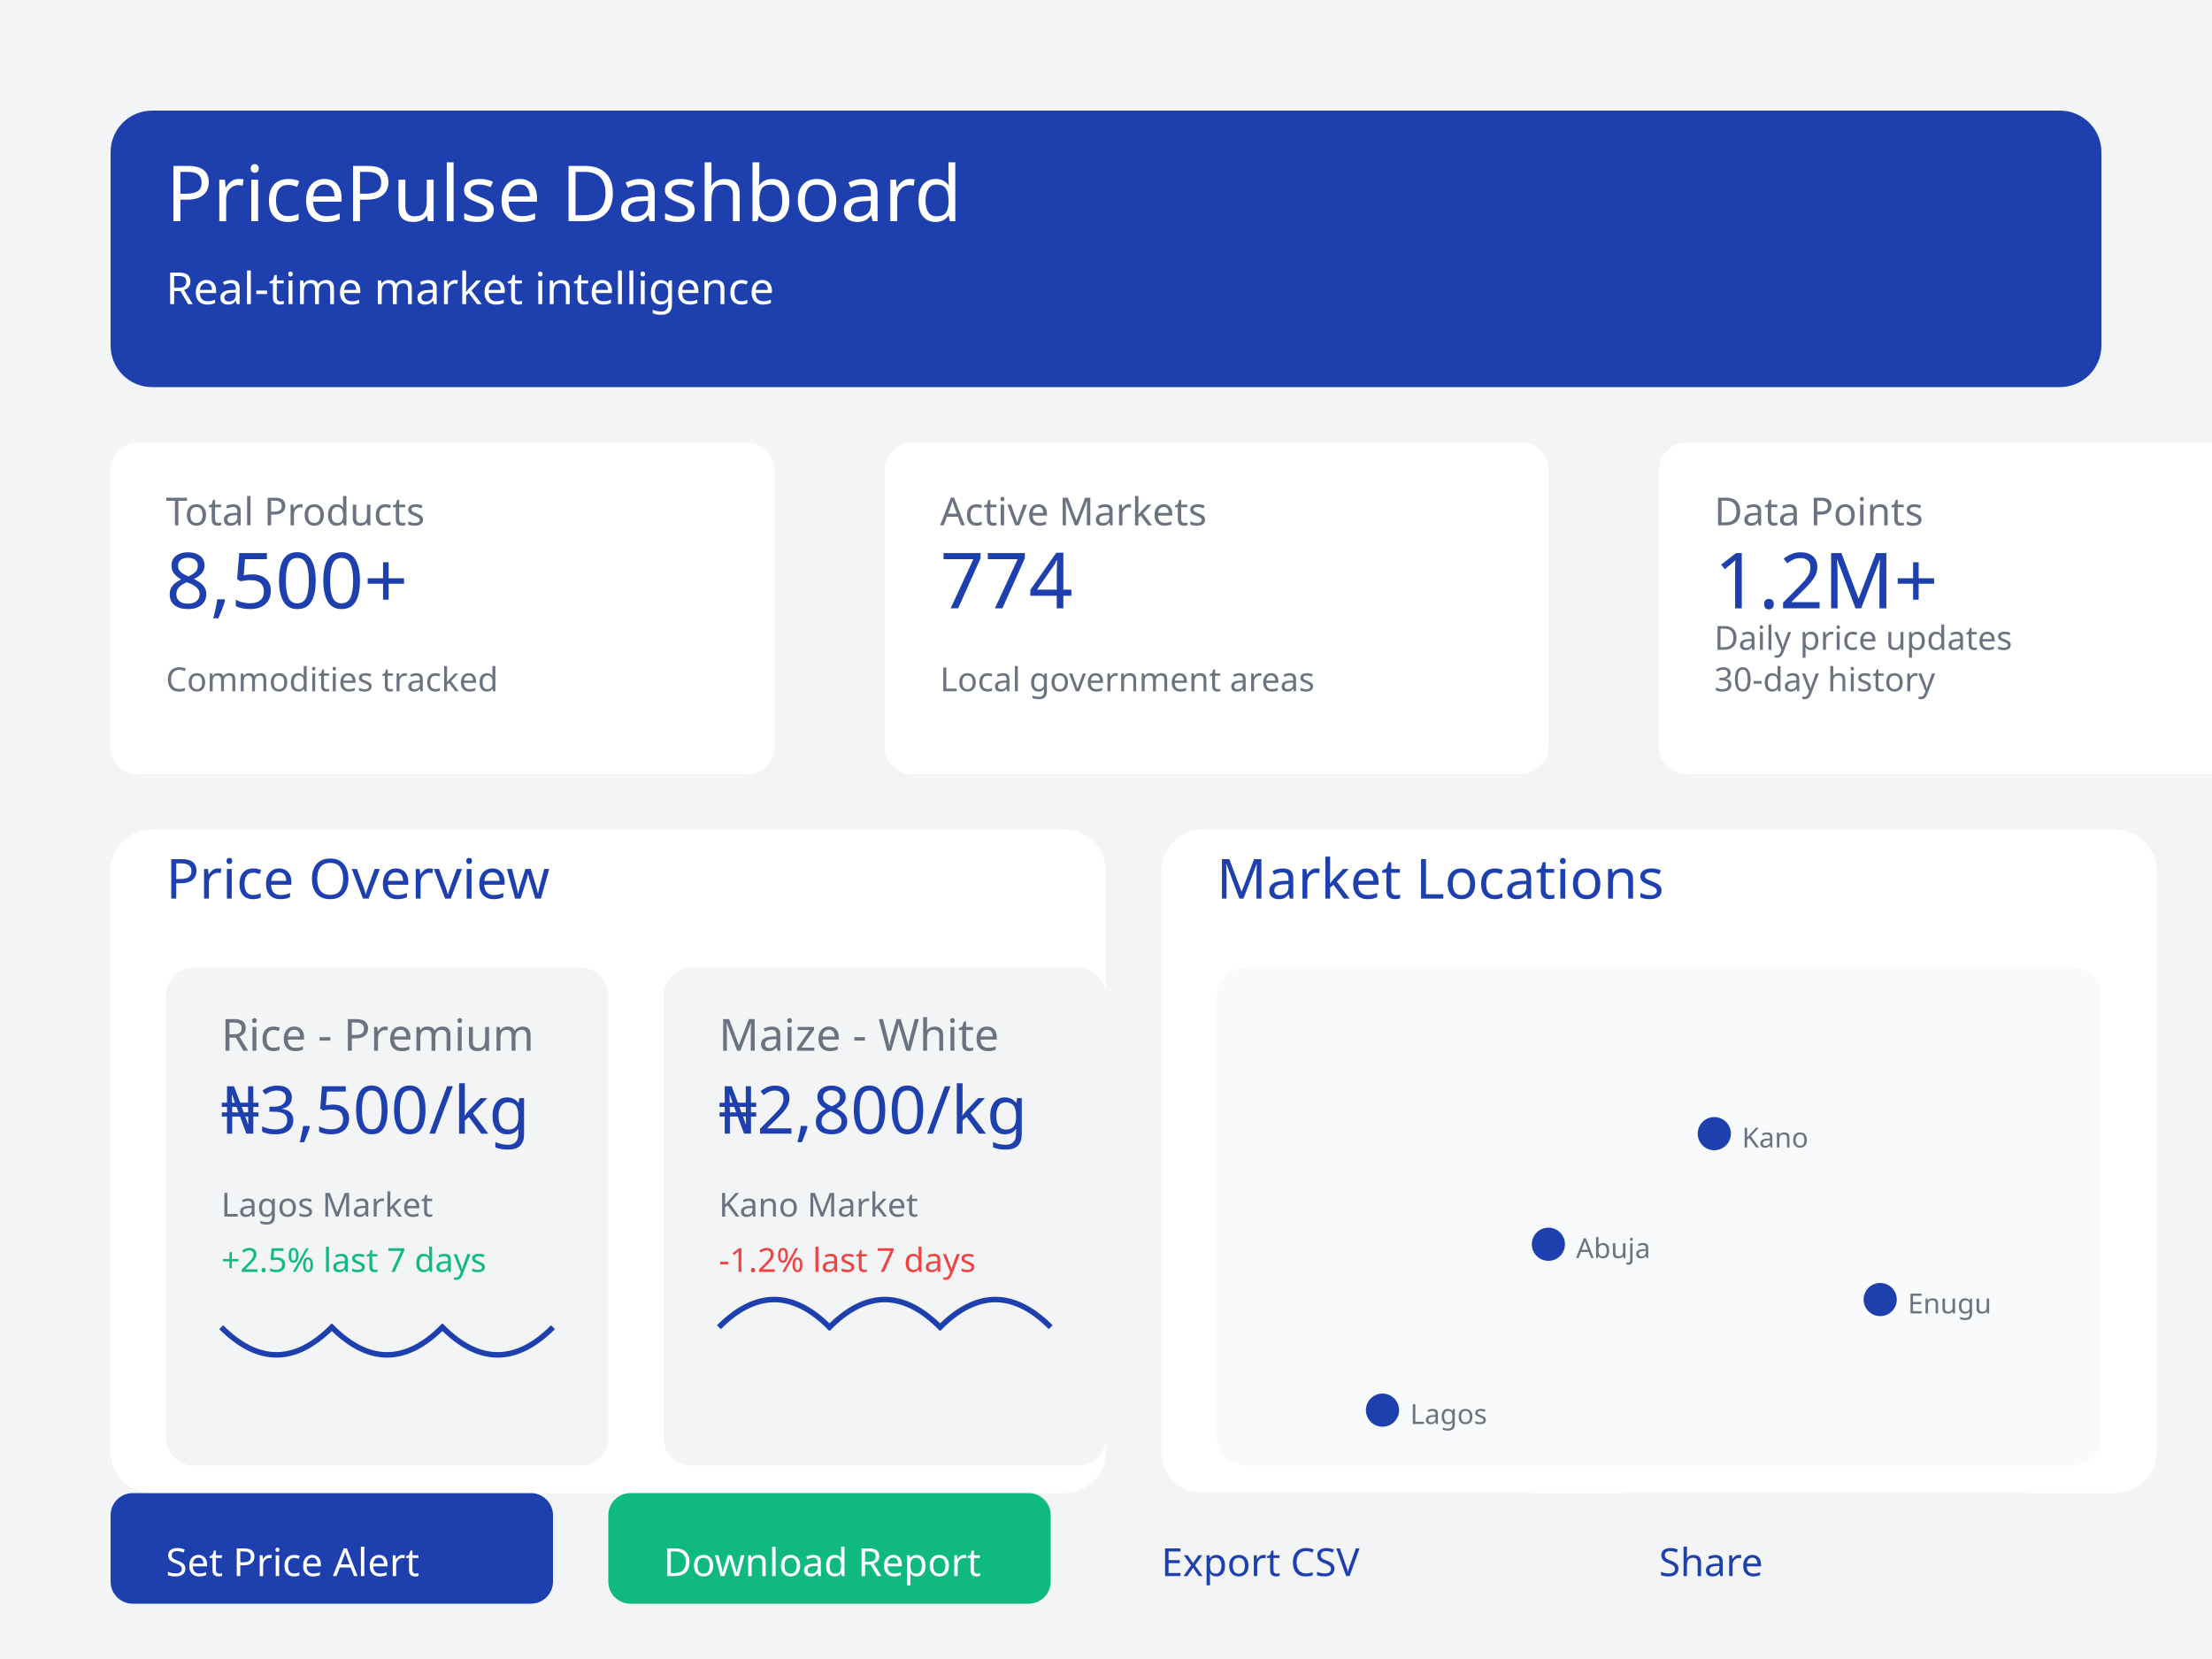
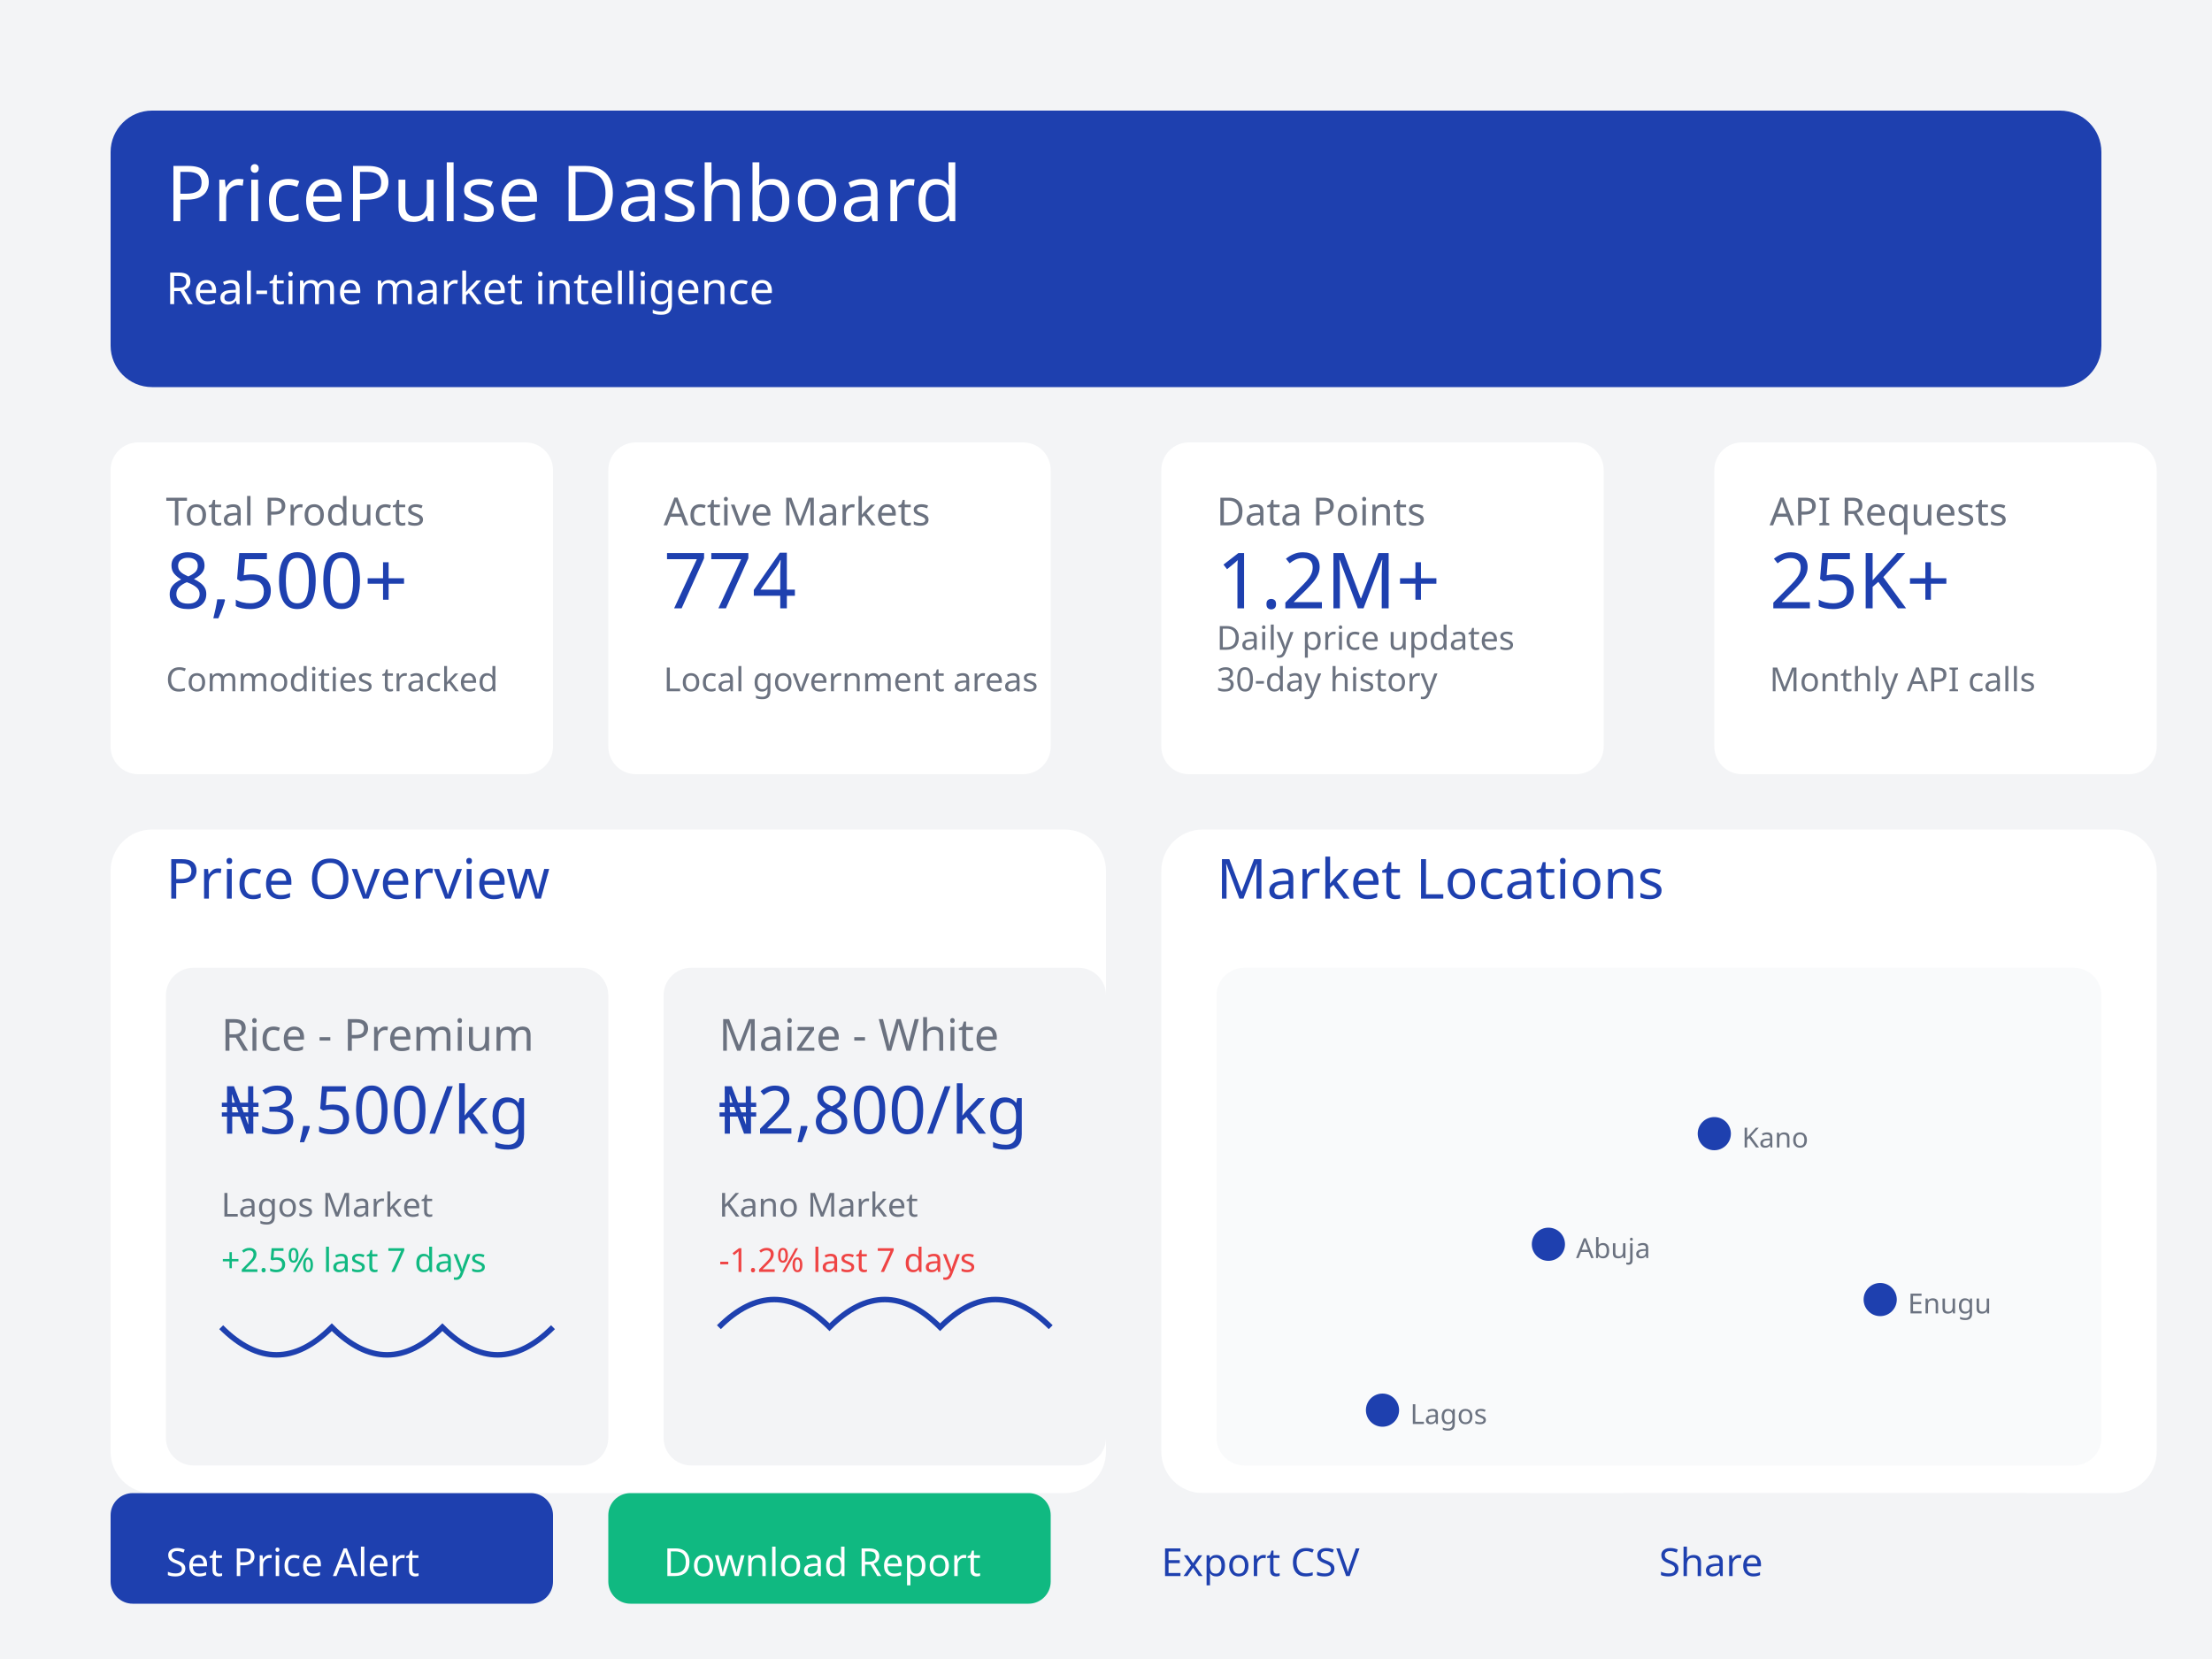
<svg xmlns="http://www.w3.org/2000/svg" width="800" height="600" viewBox="0 0 800 600">
  <rect width="800" height="600" fill="#f3f4f6" />
  <rect x="40" y="40" width="720" height="100" rx="15" fill="#1e40af" />
  <text x="60" y="80" font-family="Poppins" font-size="28" fill="white">PricePulse Dashboard</text>
  <text x="60" y="110" font-family="Poppins" font-size="16" fill="white">Real-time market intelligence</text>
  <g transform="translate(40, 160)">
-     <rect width="240" height="120" rx="10" fill="white" />
+     <rect width="160" height="120" rx="10" fill="white" />
    <text x="20" y="30" font-family="Poppins" font-size="14" fill="#6b7280">Total Products</text>
    <text x="20" y="60" font-family="Poppins" font-size="28" fill="#1e40af">8,500+</text>
    <text x="20" y="90" font-family="Poppins" font-size="12" fill="#6b7280">Commodities tracked</text>
  </g>
-   <g transform="translate(320, 160)">
-     <rect width="240" height="120" rx="10" fill="white" />
+   <g transform="translate(220, 160)">
+     <rect width="160" height="120" rx="10" fill="white" />
    <text x="20" y="30" font-family="Poppins" font-size="14" fill="#6b7280">Active Markets</text>
    <text x="20" y="60" font-family="Poppins" font-size="28" fill="#1e40af">774</text>
    <text x="20" y="90" font-family="Poppins" font-size="12" fill="#6b7280">Local government areas</text>
  </g>
-   <g transform="translate(600, 160)">
-     <rect width="240" height="120" rx="10" fill="white" />
+   <g transform="translate(420, 160)">
+     <rect width="160" height="120" rx="10" fill="white" />
    <text x="20" y="30" font-family="Poppins" font-size="14" fill="#6b7280">Data Points</text>
    <text x="20" y="60" font-family="Poppins" font-size="28" fill="#1e40af">1.2M+</text>
    <text x="20" y="75" font-family="Poppins" font-size="12" fill="#6b7280">Daily price updates</text>
    <text x="20" y="90" font-family="Poppins" font-size="12" fill="#6b7280">30-day history</text>
+   </g>
+   <g transform="translate(620, 160)">
+     <rect width="160" height="120" rx="10" fill="white" />
+     <text x="20" y="30" font-family="Poppins" font-size="14" fill="#6b7280">API Requests</text>
+     <text x="20" y="60" font-family="Poppins" font-size="28" fill="#1e40af">25K+</text>
+     <text x="20" y="90" font-family="Poppins" font-size="12" fill="#6b7280">Monthly API calls</text>
  </g>
  <rect x="40" y="300" width="360" height="240" rx="15" fill="white" />
  <text x="60" y="325" font-family="Poppins" font-size="20" fill="#1e40af">Price Overview</text>
  <g transform="translate(60, 350)">
    <rect width="160" height="180" rx="10" fill="#f3f4f6" />
    <text x="20" y="30" font-family="Poppins" font-size="16" fill="#6b7280">Rice - Premium</text>
    <text x="20" y="60" font-family="Poppins" font-size="24" fill="#1e40af">₦3,500/kg</text>
    <text x="20" y="90" font-family="Poppins" font-size="12" fill="#6b7280">Lagos Market</text>
    <text x="20" y="110" font-family="Poppins" font-size="12" fill="#10b981">+2.5% last 7 days</text>
    <path d="M20 130 Q40 150, 60 130 Q80 150, 100 130 Q120 150, 140 130" stroke="#1e40af" stroke-width="2" fill="none" />
  </g>
  <g transform="translate(240, 350)">
    <rect width="160" height="180" rx="10" fill="#f3f4f6" />
    <text x="20" y="30" font-family="Poppins" font-size="16" fill="#6b7280">Maize - White</text>
    <text x="20" y="60" font-family="Poppins" font-size="24" fill="#1e40af">₦2,800/kg</text>
    <text x="20" y="90" font-family="Poppins" font-size="12" fill="#6b7280">Kano Market</text>
    <text x="20" y="110" font-family="Poppins" font-size="12" fill="#ef4444">-1.2% last 7 days</text>
    <path d="M20 130 Q40 110, 60 130 Q80 110, 100 130 Q120 110, 140 130" stroke="#1e40af" stroke-width="2" fill="none" />
  </g>
  <rect x="420" y="300" width="360" height="240" rx="15" fill="white" />
  <text x="440" y="325" font-family="Poppins" font-size="20" fill="#1e40af">Market Locations</text>
  <rect x="440" y="350" width="320" height="180" rx="10" fill="rgba(229, 231, 235, 0.2)" />
  <g transform="translate(440, 350)">
    <circle cx="60" cy="160" r="6" fill="#1e40af" />
    <text x="70" y="165" font-family="Poppins" font-size="10" fill="#6b7280">Lagos</text>
    <circle cx="180" cy="60" r="6" fill="#1e40af" />
    <text x="190" y="65" font-family="Poppins" font-size="10" fill="#6b7280">Kano</text>
    <circle cx="120" cy="100" r="6" fill="#1e40af" />
    <text x="130" y="105" font-family="Poppins" font-size="10" fill="#6b7280">Abuja</text>
    <circle cx="240" cy="120" r="6" fill="#1e40af" />
    <text x="250" y="125" font-family="Poppins" font-size="10" fill="#6b7280">Enugu</text>
  </g>
  <g transform="translate(40, 540)">
    <rect width="160" height="40" rx="8" fill="#1e40af" />
    <text x="20" y="30" font-family="Poppins" font-size="14" fill="white">Set Price Alert</text>
  </g>
  <g transform="translate(220, 540)">
    <rect width="160" height="40" rx="8" fill="#10b981" />
    <text x="20" y="30" font-family="Poppins" font-size="14" fill="white">Download Report</text>
  </g>
  <g transform="translate(400, 540)">
    <rect width="160" height="40" rx="8" fill="#f3f4f6" />
    <text x="20" y="30" font-family="Poppins" font-size="14" fill="#1e40af">Export CSV</text>
  </g>
  <g transform="translate(580, 540)">
    <rect width="160" height="40" rx="8" fill="#f3f4f6" />
    <text x="20" y="30" font-family="Poppins" font-size="14" fill="#1e40af">Share</text>
  </g>
</svg>
